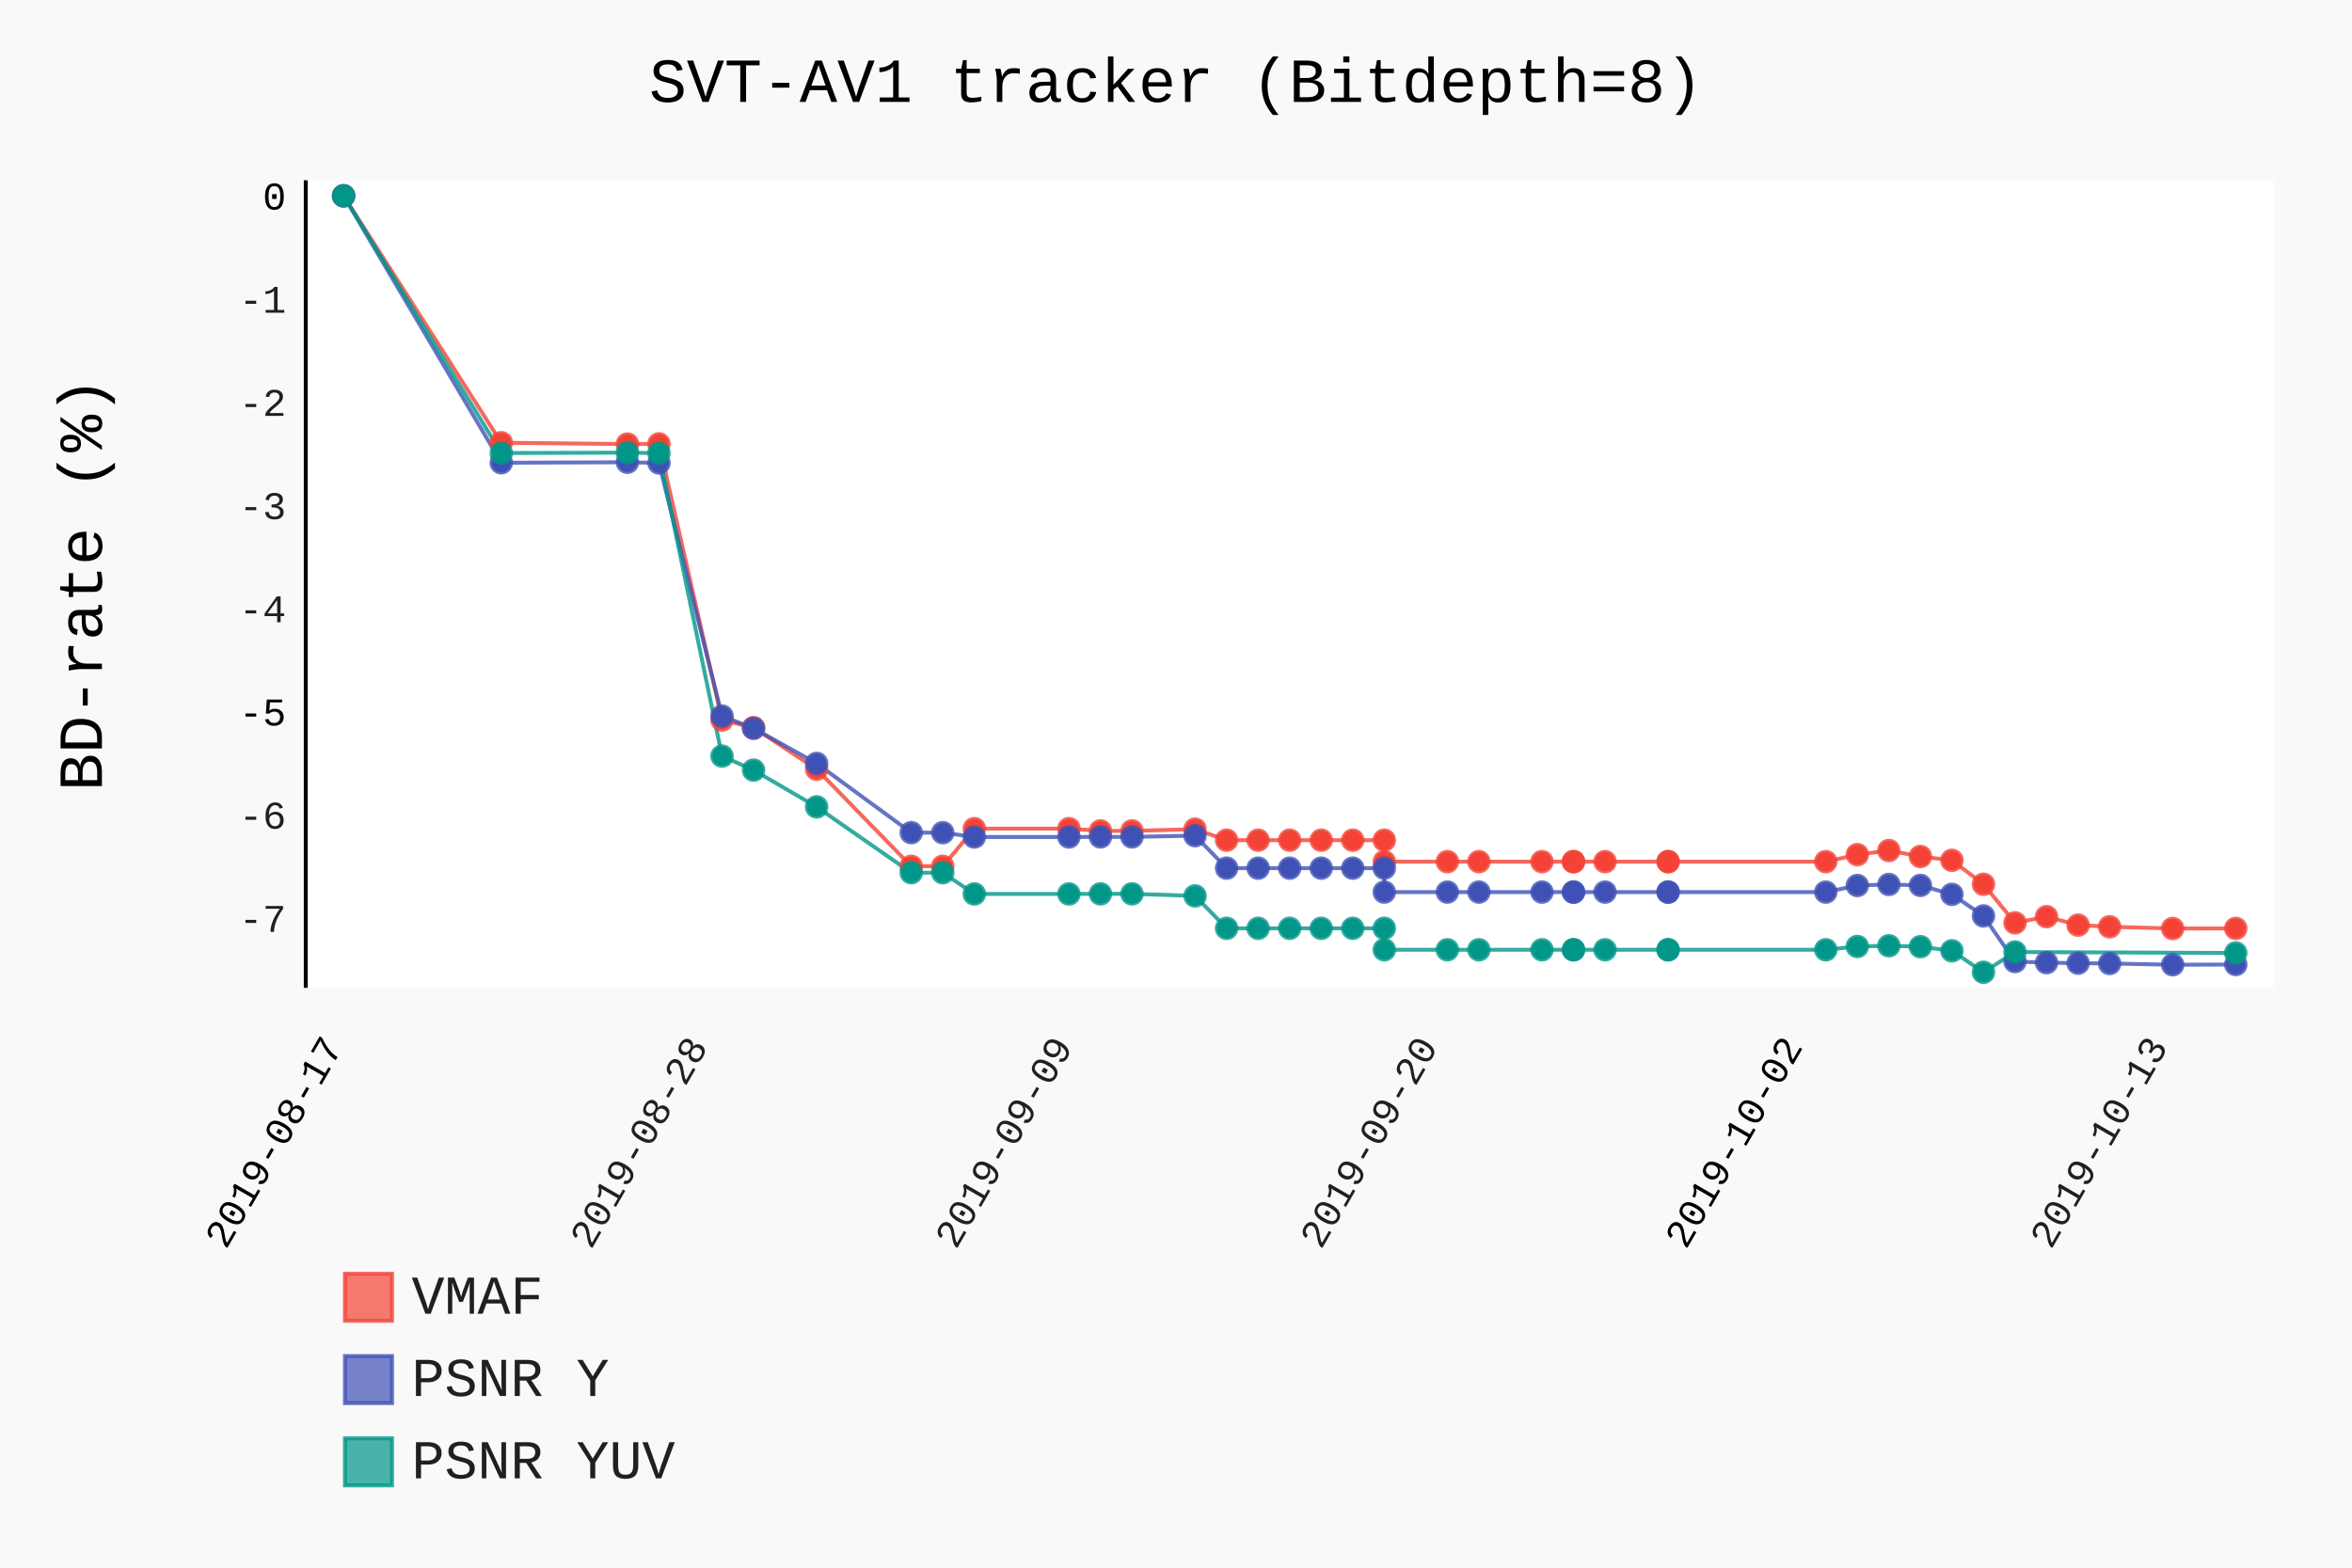
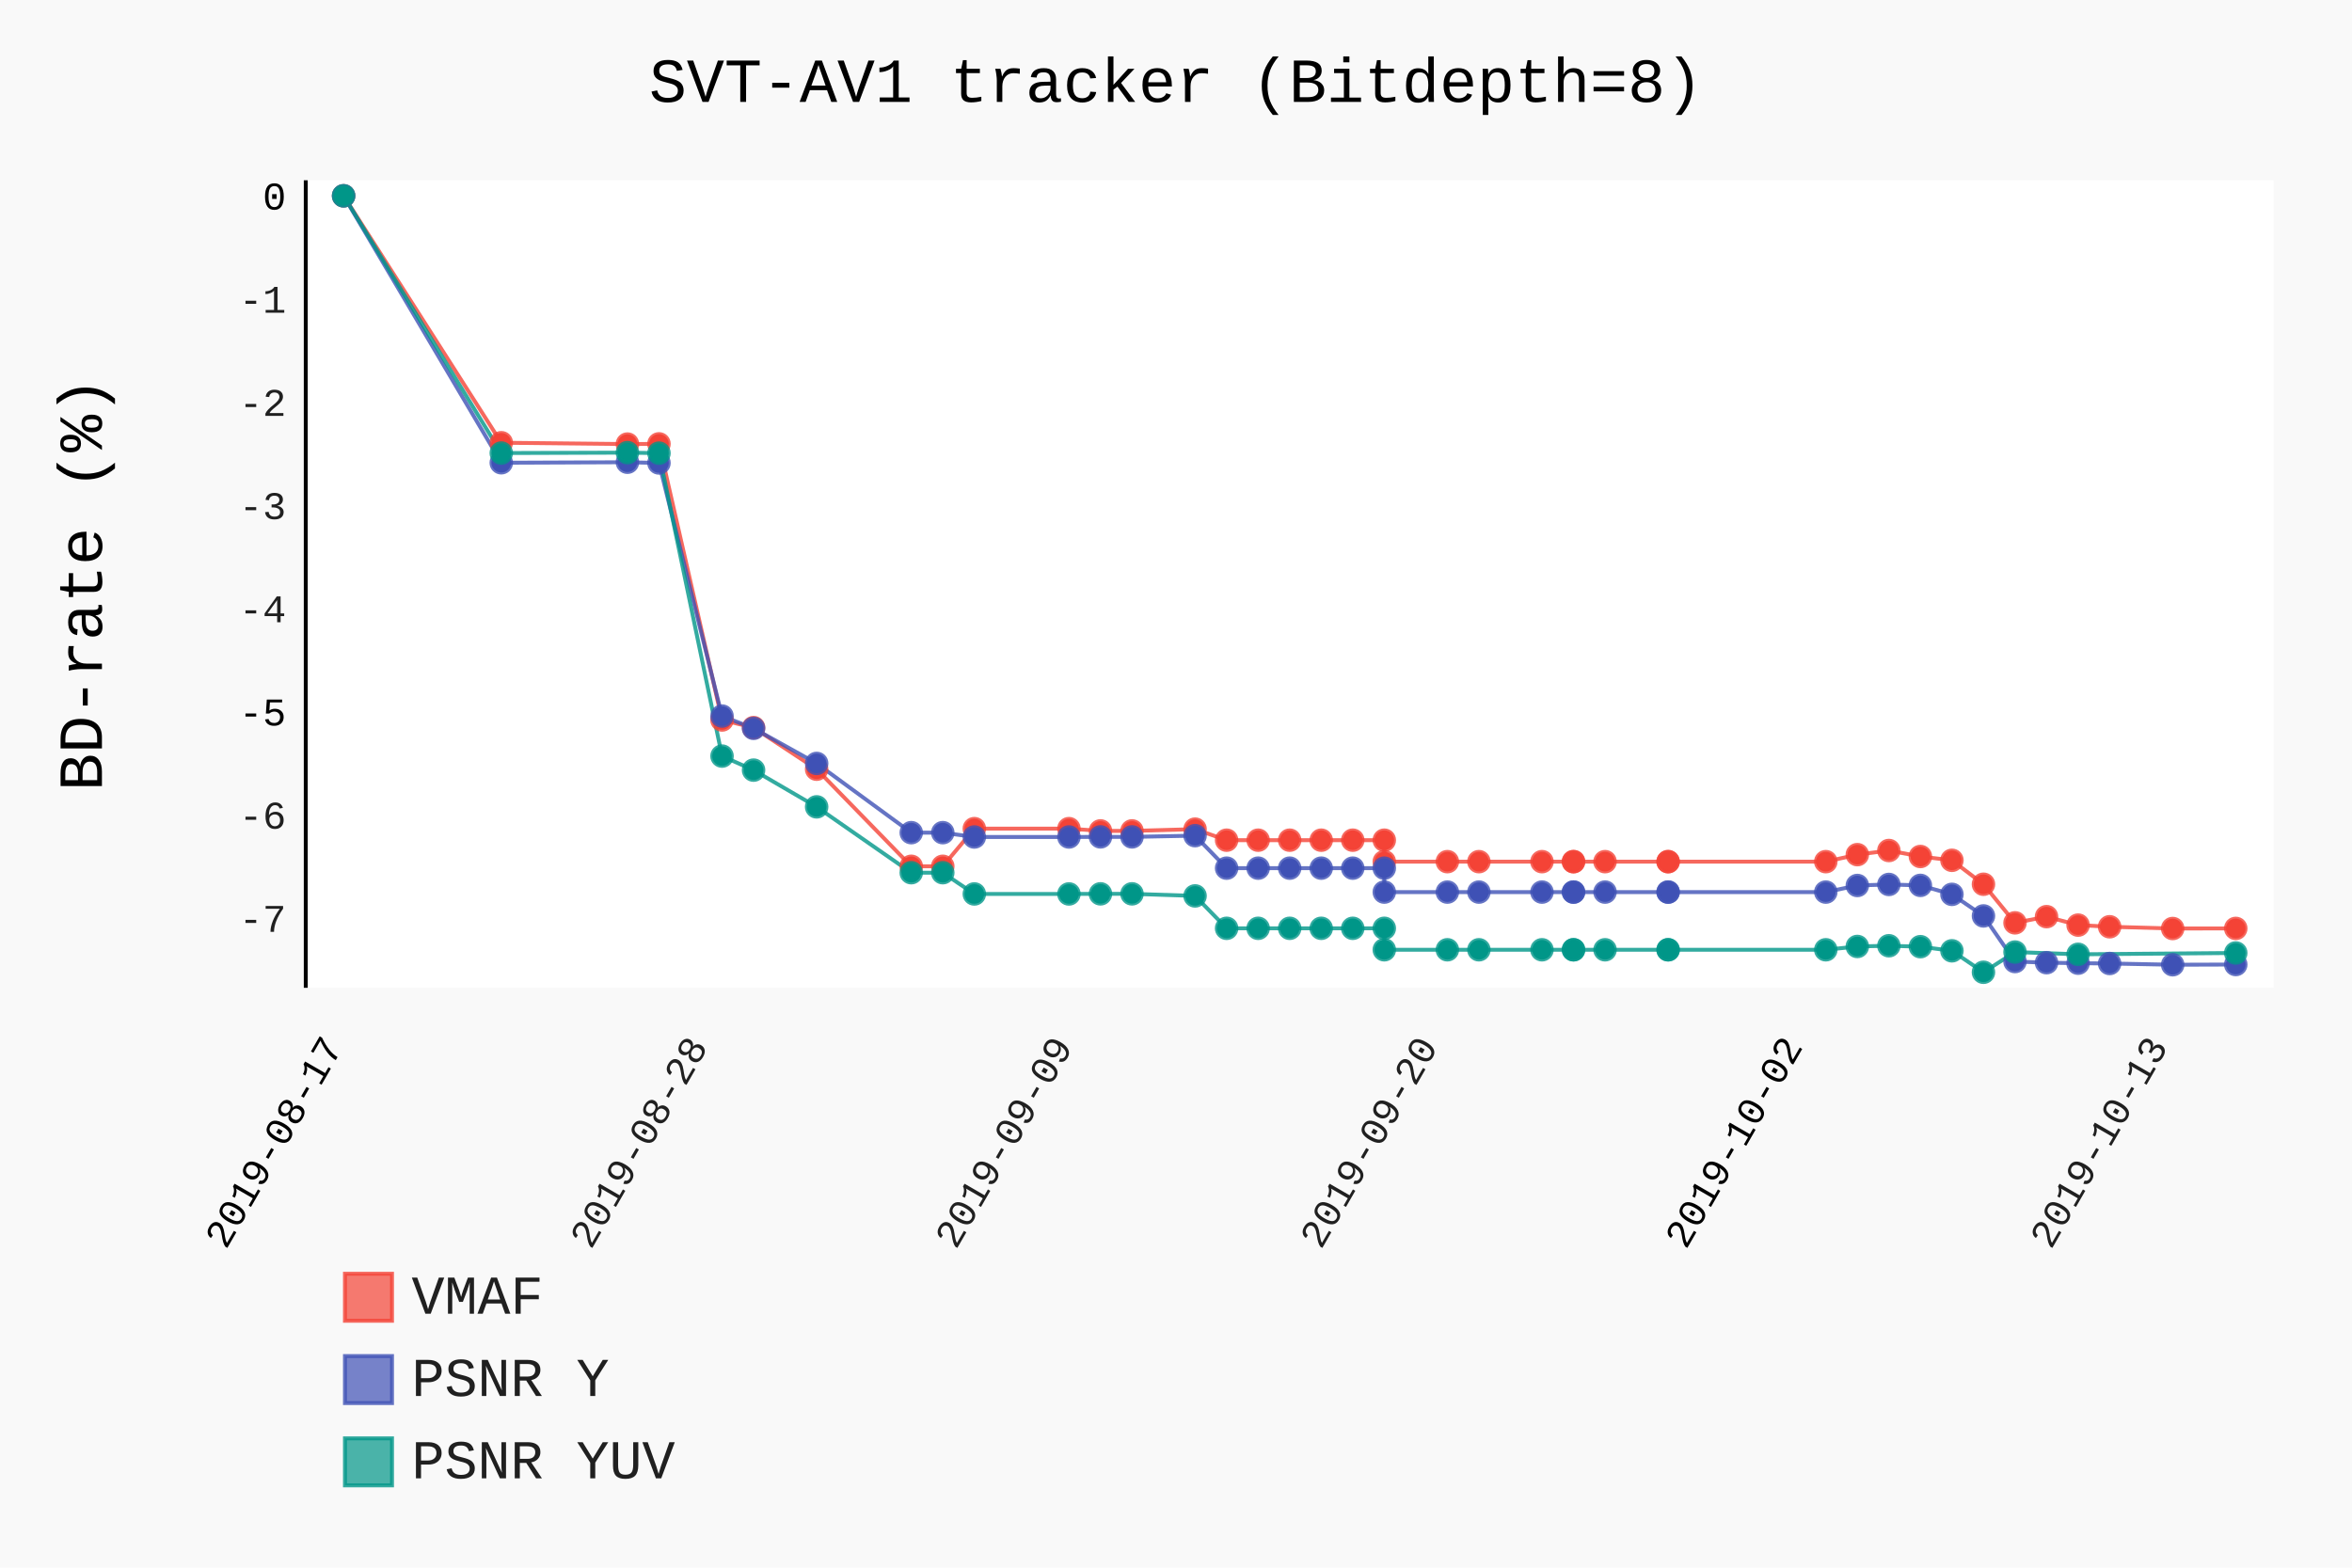
- <svg xmlns="http://www.w3.org/2000/svg" id="chart-06605757-4a2a-4684-8d9a-b6c96872c86b" class="pygal-chart" viewBox="0 0 600 400">
+ <svg xmlns="http://www.w3.org/2000/svg" id="chart-1bc33a6e-7c22-463a-8144-e1303eb67796" class="pygal-chart" viewBox="0 0 600 400">
  <defs>
-     <style type="text/css">#chart-06605757-4a2a-4684-8d9a-b6c96872c86b{-webkit-user-select:none;-webkit-font-smoothing:antialiased;font-family:Consolas,"Liberation Mono",Menlo,Courier,monospace}#chart-06605757-4a2a-4684-8d9a-b6c96872c86b .title{font-family:Consolas,"Liberation Mono",Menlo,Courier,monospace;font-size:16px}#chart-06605757-4a2a-4684-8d9a-b6c96872c86b .legends .legend text{font-family:Consolas,"Liberation Mono",Menlo,Courier,monospace;font-size:14px}#chart-06605757-4a2a-4684-8d9a-b6c96872c86b .axis text{font-family:Consolas,"Liberation Mono",Menlo,Courier,monospace;font-size:10px}#chart-06605757-4a2a-4684-8d9a-b6c96872c86b .axis text.major{font-family:Consolas,"Liberation Mono",Menlo,Courier,monospace;font-size:10px}#chart-06605757-4a2a-4684-8d9a-b6c96872c86b .text-overlay text.value{font-family:Consolas,"Liberation Mono",Menlo,Courier,monospace;font-size:16px}#chart-06605757-4a2a-4684-8d9a-b6c96872c86b .text-overlay text.label{font-family:Consolas,"Liberation Mono",Menlo,Courier,monospace;font-size:10px}#chart-06605757-4a2a-4684-8d9a-b6c96872c86b .tooltip{font-family:Consolas,"Liberation Mono",Menlo,Courier,monospace;font-size:14px}#chart-06605757-4a2a-4684-8d9a-b6c96872c86b text.no_data{font-family:Consolas,"Liberation Mono",Menlo,Courier,monospace;font-size:64px}
- #chart-06605757-4a2a-4684-8d9a-b6c96872c86b{background-color:rgba(249,249,249,1)}#chart-06605757-4a2a-4684-8d9a-b6c96872c86b path,#chart-06605757-4a2a-4684-8d9a-b6c96872c86b line,#chart-06605757-4a2a-4684-8d9a-b6c96872c86b rect,#chart-06605757-4a2a-4684-8d9a-b6c96872c86b circle{-webkit-transition:150ms;-moz-transition:150ms;transition:150ms}#chart-06605757-4a2a-4684-8d9a-b6c96872c86b .graph &gt; .background{fill:rgba(249,249,249,1)}#chart-06605757-4a2a-4684-8d9a-b6c96872c86b .plot &gt; .background{fill:rgba(255,255,255,1)}#chart-06605757-4a2a-4684-8d9a-b6c96872c86b .graph{fill:rgba(0,0,0,.87)}#chart-06605757-4a2a-4684-8d9a-b6c96872c86b text.no_data{fill:rgba(0,0,0,1)}#chart-06605757-4a2a-4684-8d9a-b6c96872c86b .title{fill:rgba(0,0,0,1)}#chart-06605757-4a2a-4684-8d9a-b6c96872c86b .legends .legend text{fill:rgba(0,0,0,.87)}#chart-06605757-4a2a-4684-8d9a-b6c96872c86b .legends .legend:hover text{fill:rgba(0,0,0,1)}#chart-06605757-4a2a-4684-8d9a-b6c96872c86b .axis .line{stroke:rgba(0,0,0,1)}#chart-06605757-4a2a-4684-8d9a-b6c96872c86b .axis .guide.line{stroke:rgba(0,0,0,.54)}#chart-06605757-4a2a-4684-8d9a-b6c96872c86b .axis .major.line{stroke:rgba(0,0,0,.87)}#chart-06605757-4a2a-4684-8d9a-b6c96872c86b .axis text.major{fill:rgba(0,0,0,1)}#chart-06605757-4a2a-4684-8d9a-b6c96872c86b .axis.y .guides:hover .guide.line,#chart-06605757-4a2a-4684-8d9a-b6c96872c86b .line-graph .axis.x .guides:hover .guide.line,#chart-06605757-4a2a-4684-8d9a-b6c96872c86b .stackedline-graph .axis.x .guides:hover .guide.line,#chart-06605757-4a2a-4684-8d9a-b6c96872c86b .xy-graph .axis.x .guides:hover .guide.line{stroke:rgba(0,0,0,1)}#chart-06605757-4a2a-4684-8d9a-b6c96872c86b .axis .guides:hover text{fill:rgba(0,0,0,1)}#chart-06605757-4a2a-4684-8d9a-b6c96872c86b .reactive{fill-opacity:.7;stroke-opacity:.8}#chart-06605757-4a2a-4684-8d9a-b6c96872c86b .ci{stroke:rgba(0,0,0,.87)}#chart-06605757-4a2a-4684-8d9a-b6c96872c86b .reactive.active,#chart-06605757-4a2a-4684-8d9a-b6c96872c86b .active .reactive{fill-opacity:.8;stroke-opacity:.9;stroke-width:4}#chart-06605757-4a2a-4684-8d9a-b6c96872c86b .ci .reactive.active{stroke-width:1.5}#chart-06605757-4a2a-4684-8d9a-b6c96872c86b .series text{fill:rgba(0,0,0,1)}#chart-06605757-4a2a-4684-8d9a-b6c96872c86b .tooltip rect{fill:rgba(255,255,255,1);stroke:rgba(0,0,0,1);-webkit-transition:opacity 150ms;-moz-transition:opacity 150ms;transition:opacity 150ms}#chart-06605757-4a2a-4684-8d9a-b6c96872c86b .tooltip .label{fill:rgba(0,0,0,.87)}#chart-06605757-4a2a-4684-8d9a-b6c96872c86b .tooltip .label{fill:rgba(0,0,0,.87)}#chart-06605757-4a2a-4684-8d9a-b6c96872c86b .tooltip .legend{font-size:.8em;fill:rgba(0,0,0,.54)}#chart-06605757-4a2a-4684-8d9a-b6c96872c86b .tooltip .x_label{font-size:.6em;fill:rgba(0,0,0,1)}#chart-06605757-4a2a-4684-8d9a-b6c96872c86b .tooltip .xlink{font-size:.5em;text-decoration:underline}#chart-06605757-4a2a-4684-8d9a-b6c96872c86b .tooltip .value{font-size:1.5em}#chart-06605757-4a2a-4684-8d9a-b6c96872c86b .bound{font-size:.5em}#chart-06605757-4a2a-4684-8d9a-b6c96872c86b .max-value{font-size:.75em;fill:rgba(0,0,0,.54)}#chart-06605757-4a2a-4684-8d9a-b6c96872c86b .map-element{fill:rgba(255,255,255,1);stroke:rgba(0,0,0,.54) !important}#chart-06605757-4a2a-4684-8d9a-b6c96872c86b .map-element .reactive{fill-opacity:inherit;stroke-opacity:inherit}#chart-06605757-4a2a-4684-8d9a-b6c96872c86b .color-0,#chart-06605757-4a2a-4684-8d9a-b6c96872c86b .color-0 a:visited{stroke:#F44336;fill:#F44336}#chart-06605757-4a2a-4684-8d9a-b6c96872c86b .color-1,#chart-06605757-4a2a-4684-8d9a-b6c96872c86b .color-1 a:visited{stroke:#3F51B5;fill:#3F51B5}#chart-06605757-4a2a-4684-8d9a-b6c96872c86b .color-2,#chart-06605757-4a2a-4684-8d9a-b6c96872c86b .color-2 a:visited{stroke:#009688;fill:#009688}#chart-06605757-4a2a-4684-8d9a-b6c96872c86b .text-overlay .color-0 text{fill:black}#chart-06605757-4a2a-4684-8d9a-b6c96872c86b .text-overlay .color-1 text{fill:black}#chart-06605757-4a2a-4684-8d9a-b6c96872c86b .text-overlay .color-2 text{fill:black}
- #chart-06605757-4a2a-4684-8d9a-b6c96872c86b text.no_data{text-anchor:middle}#chart-06605757-4a2a-4684-8d9a-b6c96872c86b .guide.line{fill:none}#chart-06605757-4a2a-4684-8d9a-b6c96872c86b .centered{text-anchor:middle}#chart-06605757-4a2a-4684-8d9a-b6c96872c86b .title{text-anchor:middle}#chart-06605757-4a2a-4684-8d9a-b6c96872c86b .legends .legend text{fill-opacity:1}#chart-06605757-4a2a-4684-8d9a-b6c96872c86b .axis.x text{text-anchor:middle}#chart-06605757-4a2a-4684-8d9a-b6c96872c86b .axis.x:not(.web) text[transform]{text-anchor:start}#chart-06605757-4a2a-4684-8d9a-b6c96872c86b .axis.x:not(.web) text[transform].backwards{text-anchor:end}#chart-06605757-4a2a-4684-8d9a-b6c96872c86b .axis.y text{text-anchor:end}#chart-06605757-4a2a-4684-8d9a-b6c96872c86b .axis.y text[transform].backwards{text-anchor:start}#chart-06605757-4a2a-4684-8d9a-b6c96872c86b .axis.y2 text{text-anchor:start}#chart-06605757-4a2a-4684-8d9a-b6c96872c86b .axis.y2 text[transform].backwards{text-anchor:end}#chart-06605757-4a2a-4684-8d9a-b6c96872c86b .axis .guide.line{stroke-dasharray:4,4}#chart-06605757-4a2a-4684-8d9a-b6c96872c86b .axis .major.guide.line{stroke-dasharray:6,6}#chart-06605757-4a2a-4684-8d9a-b6c96872c86b .horizontal .axis.y .guide.line,#chart-06605757-4a2a-4684-8d9a-b6c96872c86b .horizontal .axis.y2 .guide.line,#chart-06605757-4a2a-4684-8d9a-b6c96872c86b .vertical .axis.x .guide.line{opacity:0}#chart-06605757-4a2a-4684-8d9a-b6c96872c86b .horizontal .axis.always_show .guide.line,#chart-06605757-4a2a-4684-8d9a-b6c96872c86b .vertical .axis.always_show .guide.line{opacity:1 !important}#chart-06605757-4a2a-4684-8d9a-b6c96872c86b .axis.y .guides:hover .guide.line,#chart-06605757-4a2a-4684-8d9a-b6c96872c86b .axis.y2 .guides:hover .guide.line,#chart-06605757-4a2a-4684-8d9a-b6c96872c86b .axis.x .guides:hover .guide.line{opacity:1}#chart-06605757-4a2a-4684-8d9a-b6c96872c86b .axis .guides:hover text{opacity:1}#chart-06605757-4a2a-4684-8d9a-b6c96872c86b .nofill{fill:none}#chart-06605757-4a2a-4684-8d9a-b6c96872c86b .subtle-fill{fill-opacity:.2}#chart-06605757-4a2a-4684-8d9a-b6c96872c86b .dot{stroke-width:1px;fill-opacity:1}#chart-06605757-4a2a-4684-8d9a-b6c96872c86b .dot.active{stroke-width:5px}#chart-06605757-4a2a-4684-8d9a-b6c96872c86b .dot.negative{fill:transparent}#chart-06605757-4a2a-4684-8d9a-b6c96872c86b text,#chart-06605757-4a2a-4684-8d9a-b6c96872c86b tspan{stroke:none !important}#chart-06605757-4a2a-4684-8d9a-b6c96872c86b .series text.active{opacity:1}#chart-06605757-4a2a-4684-8d9a-b6c96872c86b .tooltip rect{fill-opacity:.95;stroke-width:.5}#chart-06605757-4a2a-4684-8d9a-b6c96872c86b .tooltip text{fill-opacity:1}#chart-06605757-4a2a-4684-8d9a-b6c96872c86b .showable{visibility:hidden}#chart-06605757-4a2a-4684-8d9a-b6c96872c86b .showable.shown{visibility:visible}#chart-06605757-4a2a-4684-8d9a-b6c96872c86b .gauge-background{fill:rgba(229,229,229,1);stroke:none}#chart-06605757-4a2a-4684-8d9a-b6c96872c86b .bg-lines{stroke:rgba(249,249,249,1);stroke-width:2px}</style>
+     <style type="text/css">#chart-1bc33a6e-7c22-463a-8144-e1303eb67796{-webkit-user-select:none;-webkit-font-smoothing:antialiased;font-family:Consolas,"Liberation Mono",Menlo,Courier,monospace}#chart-1bc33a6e-7c22-463a-8144-e1303eb67796 .title{font-family:Consolas,"Liberation Mono",Menlo,Courier,monospace;font-size:16px}#chart-1bc33a6e-7c22-463a-8144-e1303eb67796 .legends .legend text{font-family:Consolas,"Liberation Mono",Menlo,Courier,monospace;font-size:14px}#chart-1bc33a6e-7c22-463a-8144-e1303eb67796 .axis text{font-family:Consolas,"Liberation Mono",Menlo,Courier,monospace;font-size:10px}#chart-1bc33a6e-7c22-463a-8144-e1303eb67796 .axis text.major{font-family:Consolas,"Liberation Mono",Menlo,Courier,monospace;font-size:10px}#chart-1bc33a6e-7c22-463a-8144-e1303eb67796 .text-overlay text.value{font-family:Consolas,"Liberation Mono",Menlo,Courier,monospace;font-size:16px}#chart-1bc33a6e-7c22-463a-8144-e1303eb67796 .text-overlay text.label{font-family:Consolas,"Liberation Mono",Menlo,Courier,monospace;font-size:10px}#chart-1bc33a6e-7c22-463a-8144-e1303eb67796 .tooltip{font-family:Consolas,"Liberation Mono",Menlo,Courier,monospace;font-size:14px}#chart-1bc33a6e-7c22-463a-8144-e1303eb67796 text.no_data{font-family:Consolas,"Liberation Mono",Menlo,Courier,monospace;font-size:64px}
+ #chart-1bc33a6e-7c22-463a-8144-e1303eb67796{background-color:rgba(249,249,249,1)}#chart-1bc33a6e-7c22-463a-8144-e1303eb67796 path,#chart-1bc33a6e-7c22-463a-8144-e1303eb67796 line,#chart-1bc33a6e-7c22-463a-8144-e1303eb67796 rect,#chart-1bc33a6e-7c22-463a-8144-e1303eb67796 circle{-webkit-transition:150ms;-moz-transition:150ms;transition:150ms}#chart-1bc33a6e-7c22-463a-8144-e1303eb67796 .graph &gt; .background{fill:rgba(249,249,249,1)}#chart-1bc33a6e-7c22-463a-8144-e1303eb67796 .plot &gt; .background{fill:rgba(255,255,255,1)}#chart-1bc33a6e-7c22-463a-8144-e1303eb67796 .graph{fill:rgba(0,0,0,.87)}#chart-1bc33a6e-7c22-463a-8144-e1303eb67796 text.no_data{fill:rgba(0,0,0,1)}#chart-1bc33a6e-7c22-463a-8144-e1303eb67796 .title{fill:rgba(0,0,0,1)}#chart-1bc33a6e-7c22-463a-8144-e1303eb67796 .legends .legend text{fill:rgba(0,0,0,.87)}#chart-1bc33a6e-7c22-463a-8144-e1303eb67796 .legends .legend:hover text{fill:rgba(0,0,0,1)}#chart-1bc33a6e-7c22-463a-8144-e1303eb67796 .axis .line{stroke:rgba(0,0,0,1)}#chart-1bc33a6e-7c22-463a-8144-e1303eb67796 .axis .guide.line{stroke:rgba(0,0,0,.54)}#chart-1bc33a6e-7c22-463a-8144-e1303eb67796 .axis .major.line{stroke:rgba(0,0,0,.87)}#chart-1bc33a6e-7c22-463a-8144-e1303eb67796 .axis text.major{fill:rgba(0,0,0,1)}#chart-1bc33a6e-7c22-463a-8144-e1303eb67796 .axis.y .guides:hover .guide.line,#chart-1bc33a6e-7c22-463a-8144-e1303eb67796 .line-graph .axis.x .guides:hover .guide.line,#chart-1bc33a6e-7c22-463a-8144-e1303eb67796 .stackedline-graph .axis.x .guides:hover .guide.line,#chart-1bc33a6e-7c22-463a-8144-e1303eb67796 .xy-graph .axis.x .guides:hover .guide.line{stroke:rgba(0,0,0,1)}#chart-1bc33a6e-7c22-463a-8144-e1303eb67796 .axis .guides:hover text{fill:rgba(0,0,0,1)}#chart-1bc33a6e-7c22-463a-8144-e1303eb67796 .reactive{fill-opacity:.7;stroke-opacity:.8}#chart-1bc33a6e-7c22-463a-8144-e1303eb67796 .ci{stroke:rgba(0,0,0,.87)}#chart-1bc33a6e-7c22-463a-8144-e1303eb67796 .reactive.active,#chart-1bc33a6e-7c22-463a-8144-e1303eb67796 .active .reactive{fill-opacity:.8;stroke-opacity:.9;stroke-width:4}#chart-1bc33a6e-7c22-463a-8144-e1303eb67796 .ci .reactive.active{stroke-width:1.5}#chart-1bc33a6e-7c22-463a-8144-e1303eb67796 .series text{fill:rgba(0,0,0,1)}#chart-1bc33a6e-7c22-463a-8144-e1303eb67796 .tooltip rect{fill:rgba(255,255,255,1);stroke:rgba(0,0,0,1);-webkit-transition:opacity 150ms;-moz-transition:opacity 150ms;transition:opacity 150ms}#chart-1bc33a6e-7c22-463a-8144-e1303eb67796 .tooltip .label{fill:rgba(0,0,0,.87)}#chart-1bc33a6e-7c22-463a-8144-e1303eb67796 .tooltip .label{fill:rgba(0,0,0,.87)}#chart-1bc33a6e-7c22-463a-8144-e1303eb67796 .tooltip .legend{font-size:.8em;fill:rgba(0,0,0,.54)}#chart-1bc33a6e-7c22-463a-8144-e1303eb67796 .tooltip .x_label{font-size:.6em;fill:rgba(0,0,0,1)}#chart-1bc33a6e-7c22-463a-8144-e1303eb67796 .tooltip .xlink{font-size:.5em;text-decoration:underline}#chart-1bc33a6e-7c22-463a-8144-e1303eb67796 .tooltip .value{font-size:1.5em}#chart-1bc33a6e-7c22-463a-8144-e1303eb67796 .bound{font-size:.5em}#chart-1bc33a6e-7c22-463a-8144-e1303eb67796 .max-value{font-size:.75em;fill:rgba(0,0,0,.54)}#chart-1bc33a6e-7c22-463a-8144-e1303eb67796 .map-element{fill:rgba(255,255,255,1);stroke:rgba(0,0,0,.54) !important}#chart-1bc33a6e-7c22-463a-8144-e1303eb67796 .map-element .reactive{fill-opacity:inherit;stroke-opacity:inherit}#chart-1bc33a6e-7c22-463a-8144-e1303eb67796 .color-0,#chart-1bc33a6e-7c22-463a-8144-e1303eb67796 .color-0 a:visited{stroke:#F44336;fill:#F44336}#chart-1bc33a6e-7c22-463a-8144-e1303eb67796 .color-1,#chart-1bc33a6e-7c22-463a-8144-e1303eb67796 .color-1 a:visited{stroke:#3F51B5;fill:#3F51B5}#chart-1bc33a6e-7c22-463a-8144-e1303eb67796 .color-2,#chart-1bc33a6e-7c22-463a-8144-e1303eb67796 .color-2 a:visited{stroke:#009688;fill:#009688}#chart-1bc33a6e-7c22-463a-8144-e1303eb67796 .text-overlay .color-0 text{fill:black}#chart-1bc33a6e-7c22-463a-8144-e1303eb67796 .text-overlay .color-1 text{fill:black}#chart-1bc33a6e-7c22-463a-8144-e1303eb67796 .text-overlay .color-2 text{fill:black}
+ #chart-1bc33a6e-7c22-463a-8144-e1303eb67796 text.no_data{text-anchor:middle}#chart-1bc33a6e-7c22-463a-8144-e1303eb67796 .guide.line{fill:none}#chart-1bc33a6e-7c22-463a-8144-e1303eb67796 .centered{text-anchor:middle}#chart-1bc33a6e-7c22-463a-8144-e1303eb67796 .title{text-anchor:middle}#chart-1bc33a6e-7c22-463a-8144-e1303eb67796 .legends .legend text{fill-opacity:1}#chart-1bc33a6e-7c22-463a-8144-e1303eb67796 .axis.x text{text-anchor:middle}#chart-1bc33a6e-7c22-463a-8144-e1303eb67796 .axis.x:not(.web) text[transform]{text-anchor:start}#chart-1bc33a6e-7c22-463a-8144-e1303eb67796 .axis.x:not(.web) text[transform].backwards{text-anchor:end}#chart-1bc33a6e-7c22-463a-8144-e1303eb67796 .axis.y text{text-anchor:end}#chart-1bc33a6e-7c22-463a-8144-e1303eb67796 .axis.y text[transform].backwards{text-anchor:start}#chart-1bc33a6e-7c22-463a-8144-e1303eb67796 .axis.y2 text{text-anchor:start}#chart-1bc33a6e-7c22-463a-8144-e1303eb67796 .axis.y2 text[transform].backwards{text-anchor:end}#chart-1bc33a6e-7c22-463a-8144-e1303eb67796 .axis .guide.line{stroke-dasharray:4,4}#chart-1bc33a6e-7c22-463a-8144-e1303eb67796 .axis .major.guide.line{stroke-dasharray:6,6}#chart-1bc33a6e-7c22-463a-8144-e1303eb67796 .horizontal .axis.y .guide.line,#chart-1bc33a6e-7c22-463a-8144-e1303eb67796 .horizontal .axis.y2 .guide.line,#chart-1bc33a6e-7c22-463a-8144-e1303eb67796 .vertical .axis.x .guide.line{opacity:0}#chart-1bc33a6e-7c22-463a-8144-e1303eb67796 .horizontal .axis.always_show .guide.line,#chart-1bc33a6e-7c22-463a-8144-e1303eb67796 .vertical .axis.always_show .guide.line{opacity:1 !important}#chart-1bc33a6e-7c22-463a-8144-e1303eb67796 .axis.y .guides:hover .guide.line,#chart-1bc33a6e-7c22-463a-8144-e1303eb67796 .axis.y2 .guides:hover .guide.line,#chart-1bc33a6e-7c22-463a-8144-e1303eb67796 .axis.x .guides:hover .guide.line{opacity:1}#chart-1bc33a6e-7c22-463a-8144-e1303eb67796 .axis .guides:hover text{opacity:1}#chart-1bc33a6e-7c22-463a-8144-e1303eb67796 .nofill{fill:none}#chart-1bc33a6e-7c22-463a-8144-e1303eb67796 .subtle-fill{fill-opacity:.2}#chart-1bc33a6e-7c22-463a-8144-e1303eb67796 .dot{stroke-width:1px;fill-opacity:1}#chart-1bc33a6e-7c22-463a-8144-e1303eb67796 .dot.active{stroke-width:5px}#chart-1bc33a6e-7c22-463a-8144-e1303eb67796 .dot.negative{fill:transparent}#chart-1bc33a6e-7c22-463a-8144-e1303eb67796 text,#chart-1bc33a6e-7c22-463a-8144-e1303eb67796 tspan{stroke:none !important}#chart-1bc33a6e-7c22-463a-8144-e1303eb67796 .series text.active{opacity:1}#chart-1bc33a6e-7c22-463a-8144-e1303eb67796 .tooltip rect{fill-opacity:.95;stroke-width:.5}#chart-1bc33a6e-7c22-463a-8144-e1303eb67796 .tooltip text{fill-opacity:1}#chart-1bc33a6e-7c22-463a-8144-e1303eb67796 .showable{visibility:hidden}#chart-1bc33a6e-7c22-463a-8144-e1303eb67796 .showable.shown{visibility:visible}#chart-1bc33a6e-7c22-463a-8144-e1303eb67796 .gauge-background{fill:rgba(229,229,229,1);stroke:none}#chart-1bc33a6e-7c22-463a-8144-e1303eb67796 .bg-lines{stroke:rgba(249,249,249,1);stroke-width:2px}</style>
  </defs>
  <g class="graph datetimeline-graph vertical">
    <rect class="background" height="400" width="600" x="0" y="0" />
    <g class="plot" transform="translate(78, 46)">
      <rect class="background" height="206.038" width="502.0" x="0" y="0" />
      <g class="axis y">
        <g class="guides">
          <text class="" x="-5" y="191.754">-7</text>
        </g>
        <g class="guides">
          <text class="" x="-5" y="165.427">-6</text>
        </g>
        <g class="guides">
          <text class="major" x="-5" y="139.099">-5</text>
        </g>
        <g class="guides">
          <text class="" x="-5" y="112.772">-4</text>
        </g>
        <g class="guides">
          <text class="" x="-5" y="86.445">-3</text>
        </g>
        <g class="guides">
          <text class="" x="-5" y="60.117">-2</text>
        </g>
        <g class="guides">
          <text class="" x="-5" y="33.79">-1</text>
        </g>
        <g class="guides">
          <text class="major" x="-5" y="7.462">0</text>
        </g>
      </g>
      <g class="axis x">
        <path class="line" d="M0 0 v206.038" />
        <g class="guides">
          <path class="major guide line" d="M9.654 0 v206.038" />
          <text class="major backwards" x="9.654" y="221.038" transform="rotate(300 9.653846 221.0385)">2019-08-17</text>
        </g>
        <g class="guides">
          <path class="guide line" d="M102.766 0 v206.038" />
          <text class="backwards" x="102.766" y="221.038" transform="rotate(300 102.7658 221.0385)">2019-08-28</text>
        </g>
        <g class="guides">
          <path class="guide line" d="M195.878 0 v206.038" />
          <text class="backwards" x="195.878" y="221.038" transform="rotate(300 195.8777 221.0385)">2019-09-09</text>
        </g>
        <g class="guides">
          <path class="guide line" d="M288.99 0 v206.038" />
          <text class="backwards" x="288.99" y="221.038" transform="rotate(300 288.9897 221.0385)">2019-09-20</text>
        </g>
        <g class="guides">
          <path class="major guide line" d="M382.102 0 v206.038" />
          <text class="major backwards" x="382.102" y="221.038" transform="rotate(300 382.1016 221.0385)">2019-10-02</text>
        </g>
        <g class="guides">
          <path class="guide line" d="M475.214 0 v206.038" />
          <text class="backwards" x="475.214" y="221.038" transform="rotate(300 475.2136 221.0385)">2019-10-13</text>
        </g>
      </g>
      <g class="series serie-0 color-0">
        <path class="line reactive nofill" d="M9.654 3.962 L49.878 66.964 82.058 67.306 90.103 67.253 106.192 137.706 114.237 139.654 130.327 150.264 154.462 175.038 162.506 175.038 170.551 165.428 194.686 165.428 202.731 166.008 210.776 166.008 226.865 165.56 234.91 168.377 242.955 168.377 251 168.377 259.045 168.377 267.09 168.377 275.135 168.377 275.135 173.853 291.224 173.853 299.269 173.853 315.359 173.853 323.404 173.853 323.404 173.853 331.449 173.853 347.538 173.853 347.538 173.853 387.763 173.853 395.808 172.063 403.853 171.01 411.897 172.537 419.942 173.511 427.987 179.619 436.032 189.465 444.077 187.886 452.122 190.045 460.167 190.466 476.256 190.913 492.346 190.887" />
      </g>
      <g class="series serie-1 color-1">
        <path class="line reactive nofill" d="M9.654 3.962 L49.878 72.071 82.058 71.94 90.103 72.124 106.192 136.705 114.237 139.838 130.327 148.789 154.462 166.455 162.506 166.455 170.551 167.561 194.686 167.561 202.731 167.535 210.776 167.535 226.865 167.219 234.91 175.512 242.955 175.512 251 175.512 259.045 175.512 267.09 175.512 275.135 175.512 275.135 181.62 291.224 181.62 299.269 181.62 315.359 181.62 323.404 181.62 323.404 181.62 331.449 181.62 347.538 181.62 347.538 181.62 387.763 181.62 395.808 179.935 403.853 179.672 411.897 179.909 419.942 182.199 427.987 187.701 436.032 199.338 444.077 199.628 452.122 199.759 460.167 199.838 476.256 200.154 492.346 200.102" />
      </g>
      <g class="series serie-2 color-2">
-         <path class="line reactive nofill" d="M9.654 3.962 L49.878 69.597 82.058 69.491 90.103 69.623 106.192 146.92 114.237 150.501 130.327 159.873 154.462 176.67 162.506 176.67 170.551 182.094 194.686 182.094 202.731 182.067 210.776 182.067 226.865 182.594 234.91 190.861 242.955 190.861 251 190.861 259.045 190.861 267.09 190.861 275.135 190.861 275.135 196.337 291.224 196.337 299.269 196.337 315.359 196.337 323.404 196.337 323.404 196.337 331.449 196.337 347.538 196.337 347.538 196.337 387.763 196.337 395.808 195.494 403.853 195.31 411.897 195.547 419.942 196.6 427.987 202.076 436.032 196.916 492.346 197.153" />
+         <path class="line reactive nofill" d="M9.654 3.962 L49.878 69.597 82.058 69.491 90.103 69.623 106.192 146.92 114.237 150.501 130.327 159.873 154.462 176.67 162.506 176.67 170.551 182.094 194.686 182.094 202.731 182.067 210.776 182.067 226.865 182.594 234.91 190.861 242.955 190.861 251 190.861 259.045 190.861 267.09 190.861 275.135 190.861 275.135 196.337 291.224 196.337 299.269 196.337 315.359 196.337 323.404 196.337 323.404 196.337 331.449 196.337 347.538 196.337 347.538 196.337 387.763 196.337 395.808 195.494 403.853 195.31 411.897 195.547 419.942 196.6 427.987 202.076 436.032 196.916 452.122 197.495 492.346 197.153" />
      </g>
    </g>
    <g class="titles">
      <text class="title plot_title" x="300.0" y="26">SVT-AV1 tracker (Bitdepth=8)</text>
      <text class="title" x="0" y="175.019" transform="rotate(-90 0 149.0192)">BD-rate (%)</text>
    </g>
    <g class="plot overlay" transform="translate(78, 46)">
      <g class="series serie-0 color-0">
        <g class="dots">
          <circle class="dot reactive tooltip-trigger" cx="9.654" cy="3.962" r="2.5" />
        </g>
        <g class="dots">
          <circle class="dot reactive tooltip-trigger" cx="49.878" cy="66.964" r="2.5" />
        </g>
        <g class="dots">
          <circle class="dot reactive tooltip-trigger" cx="82.058" cy="67.306" r="2.5" />
        </g>
        <g class="dots">
          <circle class="dot reactive tooltip-trigger" cx="90.103" cy="67.253" r="2.5" />
        </g>
        <g class="dots">
          <circle class="dot reactive tooltip-trigger" cx="106.192" cy="137.706" r="2.5" />
        </g>
        <g class="dots">
          <circle class="dot reactive tooltip-trigger" cx="114.237" cy="139.654" r="2.5" />
        </g>
        <g class="dots">
          <circle class="dot reactive tooltip-trigger" cx="130.327" cy="150.264" r="2.5" />
        </g>
        <g class="dots">
          <circle class="dot reactive tooltip-trigger" cx="154.462" cy="175.038" r="2.5" />
        </g>
        <g class="dots">
          <circle class="dot reactive tooltip-trigger" cx="162.506" cy="175.038" r="2.5" />
        </g>
        <g class="dots">
          <circle class="dot reactive tooltip-trigger" cx="170.551" cy="165.428" r="2.5" />
        </g>
        <g class="dots">
          <circle class="dot reactive tooltip-trigger" cx="194.686" cy="165.428" r="2.5" />
        </g>
        <g class="dots">
          <circle class="dot reactive tooltip-trigger" cx="202.731" cy="166.008" r="2.5" />
        </g>
        <g class="dots">
          <circle class="dot reactive tooltip-trigger" cx="210.776" cy="166.008" r="2.5" />
        </g>
        <g class="dots">
          <circle class="dot reactive tooltip-trigger" cx="226.865" cy="165.56" r="2.5" />
        </g>
        <g class="dots">
          <circle class="dot reactive tooltip-trigger" cx="234.91" cy="168.377" r="2.5" />
        </g>
        <g class="dots">
          <circle class="dot reactive tooltip-trigger" cx="242.955" cy="168.377" r="2.5" />
        </g>
        <g class="dots">
          <circle class="dot reactive tooltip-trigger" cx="251.0" cy="168.377" r="2.5" />
        </g>
        <g class="dots">
          <circle class="dot reactive tooltip-trigger" cx="259.045" cy="168.377" r="2.5" />
        </g>
        <g class="dots">
          <circle class="dot reactive tooltip-trigger" cx="267.09" cy="168.377" r="2.5" />
        </g>
        <g class="dots">
          <circle class="dot reactive tooltip-trigger" cx="275.135" cy="168.377" r="2.5" />
        </g>
        <g class="dots">
          <circle class="dot reactive tooltip-trigger" cx="275.135" cy="173.853" r="2.5" />
        </g>
        <g class="dots">
          <circle class="dot reactive tooltip-trigger" cx="291.224" cy="173.853" r="2.5" />
        </g>
        <g class="dots">
          <circle class="dot reactive tooltip-trigger" cx="299.269" cy="173.853" r="2.5" />
        </g>
        <g class="dots">
          <circle class="dot reactive tooltip-trigger" cx="315.359" cy="173.853" r="2.5" />
        </g>
        <g class="dots">
          <circle class="dot reactive tooltip-trigger" cx="323.404" cy="173.853" r="2.5" />
        </g>
        <g class="dots">
          <circle class="dot reactive tooltip-trigger" cx="323.404" cy="173.853" r="2.5" />
        </g>
        <g class="dots">
          <circle class="dot reactive tooltip-trigger" cx="331.449" cy="173.853" r="2.5" />
        </g>
        <g class="dots">
          <circle class="dot reactive tooltip-trigger" cx="347.538" cy="173.853" r="2.5" />
        </g>
        <g class="dots">
          <circle class="dot reactive tooltip-trigger" cx="347.538" cy="173.853" r="2.5" />
        </g>
        <g class="dots">
          <circle class="dot reactive tooltip-trigger" cx="387.763" cy="173.853" r="2.5" />
        </g>
        <g class="dots">
          <circle class="dot reactive tooltip-trigger" cx="395.808" cy="172.063" r="2.5" />
        </g>
        <g class="dots">
          <circle class="dot reactive tooltip-trigger" cx="403.853" cy="171.01" r="2.5" />
        </g>
        <g class="dots">
          <circle class="dot reactive tooltip-trigger" cx="411.897" cy="172.537" r="2.5" />
        </g>
        <g class="dots">
          <circle class="dot reactive tooltip-trigger" cx="419.942" cy="173.511" r="2.5" />
        </g>
        <g class="dots">
          <circle class="dot reactive tooltip-trigger" cx="427.987" cy="179.619" r="2.5" />
        </g>
        <g class="dots">
          <circle class="dot reactive tooltip-trigger" cx="436.032" cy="189.465" r="2.5" />
        </g>
        <g class="dots">
          <circle class="dot reactive tooltip-trigger" cx="444.077" cy="187.886" r="2.5" />
        </g>
        <g class="dots">
          <circle class="dot reactive tooltip-trigger" cx="452.122" cy="190.045" r="2.5" />
        </g>
        <g class="dots">
          <circle class="dot reactive tooltip-trigger" cx="460.167" cy="190.466" r="2.5" />
        </g>
        <g class="dots">
          <circle class="dot reactive tooltip-trigger" cx="476.256" cy="190.913" r="2.5" />
        </g>
        <g class="dots">
          <circle class="dot reactive tooltip-trigger" cx="492.346" cy="190.887" r="2.5" />
        </g>
      </g>
      <g class="series serie-1 color-1">
        <g class="dots">
          <circle class="dot reactive tooltip-trigger" cx="9.654" cy="3.962" r="2.5" />
        </g>
        <g class="dots">
          <circle class="dot reactive tooltip-trigger" cx="49.878" cy="72.071" r="2.5" />
        </g>
        <g class="dots">
          <circle class="dot reactive tooltip-trigger" cx="82.058" cy="71.94" r="2.5" />
        </g>
        <g class="dots">
          <circle class="dot reactive tooltip-trigger" cx="90.103" cy="72.124" r="2.5" />
        </g>
        <g class="dots">
          <circle class="dot reactive tooltip-trigger" cx="106.192" cy="136.705" r="2.5" />
        </g>
        <g class="dots">
          <circle class="dot reactive tooltip-trigger" cx="114.237" cy="139.838" r="2.5" />
        </g>
        <g class="dots">
          <circle class="dot reactive tooltip-trigger" cx="130.327" cy="148.789" r="2.5" />
        </g>
        <g class="dots">
          <circle class="dot reactive tooltip-trigger" cx="154.462" cy="166.455" r="2.5" />
        </g>
        <g class="dots">
          <circle class="dot reactive tooltip-trigger" cx="162.506" cy="166.455" r="2.5" />
        </g>
        <g class="dots">
          <circle class="dot reactive tooltip-trigger" cx="170.551" cy="167.561" r="2.5" />
        </g>
        <g class="dots">
          <circle class="dot reactive tooltip-trigger" cx="194.686" cy="167.561" r="2.5" />
        </g>
        <g class="dots">
          <circle class="dot reactive tooltip-trigger" cx="202.731" cy="167.535" r="2.5" />
        </g>
        <g class="dots">
          <circle class="dot reactive tooltip-trigger" cx="210.776" cy="167.535" r="2.5" />
        </g>
        <g class="dots">
          <circle class="dot reactive tooltip-trigger" cx="226.865" cy="167.219" r="2.5" />
        </g>
        <g class="dots">
          <circle class="dot reactive tooltip-trigger" cx="234.91" cy="175.512" r="2.5" />
        </g>
        <g class="dots">
          <circle class="dot reactive tooltip-trigger" cx="242.955" cy="175.512" r="2.5" />
        </g>
        <g class="dots">
          <circle class="dot reactive tooltip-trigger" cx="251.0" cy="175.512" r="2.5" />
        </g>
        <g class="dots">
          <circle class="dot reactive tooltip-trigger" cx="259.045" cy="175.512" r="2.5" />
        </g>
        <g class="dots">
          <circle class="dot reactive tooltip-trigger" cx="267.09" cy="175.512" r="2.5" />
        </g>
        <g class="dots">
          <circle class="dot reactive tooltip-trigger" cx="275.135" cy="175.512" r="2.5" />
        </g>
        <g class="dots">
          <circle class="dot reactive tooltip-trigger" cx="275.135" cy="181.62" r="2.5" />
        </g>
        <g class="dots">
          <circle class="dot reactive tooltip-trigger" cx="291.224" cy="181.62" r="2.5" />
        </g>
        <g class="dots">
          <circle class="dot reactive tooltip-trigger" cx="299.269" cy="181.62" r="2.5" />
        </g>
        <g class="dots">
          <circle class="dot reactive tooltip-trigger" cx="315.359" cy="181.62" r="2.5" />
        </g>
        <g class="dots">
          <circle class="dot reactive tooltip-trigger" cx="323.404" cy="181.62" r="2.5" />
        </g>
        <g class="dots">
          <circle class="dot reactive tooltip-trigger" cx="323.404" cy="181.62" r="2.5" />
        </g>
        <g class="dots">
          <circle class="dot reactive tooltip-trigger" cx="331.449" cy="181.62" r="2.5" />
        </g>
        <g class="dots">
          <circle class="dot reactive tooltip-trigger" cx="347.538" cy="181.62" r="2.5" />
        </g>
        <g class="dots">
          <circle class="dot reactive tooltip-trigger" cx="347.538" cy="181.62" r="2.5" />
        </g>
        <g class="dots">
          <circle class="dot reactive tooltip-trigger" cx="387.763" cy="181.62" r="2.5" />
        </g>
        <g class="dots">
          <circle class="dot reactive tooltip-trigger" cx="395.808" cy="179.935" r="2.5" />
        </g>
        <g class="dots">
          <circle class="dot reactive tooltip-trigger" cx="403.853" cy="179.672" r="2.5" />
        </g>
        <g class="dots">
          <circle class="dot reactive tooltip-trigger" cx="411.897" cy="179.909" r="2.5" />
        </g>
        <g class="dots">
          <circle class="dot reactive tooltip-trigger" cx="419.942" cy="182.199" r="2.5" />
        </g>
        <g class="dots">
          <circle class="dot reactive tooltip-trigger" cx="427.987" cy="187.701" r="2.5" />
        </g>
        <g class="dots">
          <circle class="dot reactive tooltip-trigger" cx="436.032" cy="199.338" r="2.5" />
        </g>
        <g class="dots">
          <circle class="dot reactive tooltip-trigger" cx="444.077" cy="199.628" r="2.5" />
        </g>
        <g class="dots">
          <circle class="dot reactive tooltip-trigger" cx="452.122" cy="199.759" r="2.5" />
        </g>
        <g class="dots">
          <circle class="dot reactive tooltip-trigger" cx="460.167" cy="199.838" r="2.5" />
        </g>
        <g class="dots">
          <circle class="dot reactive tooltip-trigger" cx="476.256" cy="200.154" r="2.5" />
        </g>
        <g class="dots">
          <circle class="dot reactive tooltip-trigger" cx="492.346" cy="200.102" r="2.5" />
        </g>
      </g>
      <g class="series serie-2 color-2">
        <g class="dots">
          <circle class="dot reactive tooltip-trigger" cx="9.654" cy="3.962" r="2.5" />
        </g>
        <g class="dots">
          <circle class="dot reactive tooltip-trigger" cx="49.878" cy="69.597" r="2.5" />
        </g>
        <g class="dots">
          <circle class="dot reactive tooltip-trigger" cx="82.058" cy="69.491" r="2.5" />
        </g>
        <g class="dots">
          <circle class="dot reactive tooltip-trigger" cx="90.103" cy="69.623" r="2.5" />
        </g>
        <g class="dots">
          <circle class="dot reactive tooltip-trigger" cx="106.192" cy="146.92" r="2.5" />
        </g>
        <g class="dots">
          <circle class="dot reactive tooltip-trigger" cx="114.237" cy="150.501" r="2.5" />
        </g>
        <g class="dots">
          <circle class="dot reactive tooltip-trigger" cx="130.327" cy="159.873" r="2.5" />
        </g>
        <g class="dots">
          <circle class="dot reactive tooltip-trigger" cx="154.462" cy="176.67" r="2.5" />
        </g>
        <g class="dots">
          <circle class="dot reactive tooltip-trigger" cx="162.506" cy="176.67" r="2.5" />
        </g>
        <g class="dots">
          <circle class="dot reactive tooltip-trigger" cx="170.551" cy="182.094" r="2.5" />
        </g>
        <g class="dots">
          <circle class="dot reactive tooltip-trigger" cx="194.686" cy="182.094" r="2.5" />
        </g>
        <g class="dots">
          <circle class="dot reactive tooltip-trigger" cx="202.731" cy="182.067" r="2.5" />
        </g>
        <g class="dots">
          <circle class="dot reactive tooltip-trigger" cx="210.776" cy="182.067" r="2.5" />
        </g>
        <g class="dots">
          <circle class="dot reactive tooltip-trigger" cx="226.865" cy="182.594" r="2.5" />
        </g>
        <g class="dots">
          <circle class="dot reactive tooltip-trigger" cx="234.91" cy="190.861" r="2.5" />
        </g>
        <g class="dots">
          <circle class="dot reactive tooltip-trigger" cx="242.955" cy="190.861" r="2.5" />
        </g>
        <g class="dots">
          <circle class="dot reactive tooltip-trigger" cx="251.0" cy="190.861" r="2.5" />
        </g>
        <g class="dots">
          <circle class="dot reactive tooltip-trigger" cx="259.045" cy="190.861" r="2.5" />
        </g>
        <g class="dots">
          <circle class="dot reactive tooltip-trigger" cx="267.09" cy="190.861" r="2.5" />
        </g>
        <g class="dots">
          <circle class="dot reactive tooltip-trigger" cx="275.135" cy="190.861" r="2.5" />
        </g>
        <g class="dots">
          <circle class="dot reactive tooltip-trigger" cx="275.135" cy="196.337" r="2.5" />
        </g>
        <g class="dots">
          <circle class="dot reactive tooltip-trigger" cx="291.224" cy="196.337" r="2.5" />
        </g>
        <g class="dots">
          <circle class="dot reactive tooltip-trigger" cx="299.269" cy="196.337" r="2.5" />
        </g>
        <g class="dots">
          <circle class="dot reactive tooltip-trigger" cx="315.359" cy="196.337" r="2.5" />
        </g>
        <g class="dots">
          <circle class="dot reactive tooltip-trigger" cx="323.404" cy="196.337" r="2.5" />
        </g>
        <g class="dots">
          <circle class="dot reactive tooltip-trigger" cx="323.404" cy="196.337" r="2.5" />
        </g>
        <g class="dots">
          <circle class="dot reactive tooltip-trigger" cx="331.449" cy="196.337" r="2.5" />
        </g>
        <g class="dots">
          <circle class="dot reactive tooltip-trigger" cx="347.538" cy="196.337" r="2.5" />
        </g>
        <g class="dots">
          <circle class="dot reactive tooltip-trigger" cx="347.538" cy="196.337" r="2.5" />
        </g>
        <g class="dots">
          <circle class="dot reactive tooltip-trigger" cx="387.763" cy="196.337" r="2.5" />
        </g>
        <g class="dots">
          <circle class="dot reactive tooltip-trigger" cx="395.808" cy="195.494" r="2.5" />
        </g>
        <g class="dots">
          <circle class="dot reactive tooltip-trigger" cx="403.853" cy="195.31" r="2.5" />
        </g>
        <g class="dots">
          <circle class="dot reactive tooltip-trigger" cx="411.897" cy="195.547" r="2.5" />
        </g>
        <g class="dots">
          <circle class="dot reactive tooltip-trigger" cx="419.942" cy="196.6" r="2.5" />
        </g>
        <g class="dots">
          <circle class="dot reactive tooltip-trigger" cx="427.987" cy="202.076" r="2.5" />
        </g>
        <g class="dots">
          <circle class="dot reactive tooltip-trigger" cx="436.032" cy="196.916" r="2.5" />
+         </g>
+         <g class="dots">
+           <circle class="dot reactive tooltip-trigger" cx="452.122" cy="197.495" r="2.5" />
        </g>
        <g class="dots">
          <circle class="dot reactive tooltip-trigger" cx="492.346" cy="197.153" r="2.5" />
        </g>
      </g>
    </g>
    <g class="plot text-overlay" transform="translate(78, 46)">
      <g class="series serie-0 color-0" />
      <g class="series serie-1 color-1" />
      <g class="series serie-2 color-2" />
    </g>
    <g class="plot tooltip-overlay" transform="translate(78, 46)">
      <g class="tooltip" style="opacity: 0" transform="translate(0 0)">
        <rect class="tooltip-box" height="0" rx="0" ry="0" width="0" />
        <g class="text" />
      </g>
    </g>
    <g class="legends" transform="translate(88, 324)">
      <g class="legend reactive activate-serie" id="activate-serie-0">
        <rect class="color-0 reactive" height="12" width="12" x="0.0" y="1.0" />
        <text x="17.0" y="11.2">VMAF</text>
      </g>
      <g class="legend reactive activate-serie" id="activate-serie-1">
        <rect class="color-1 reactive" height="12" width="12" x="0.0" y="22.0" />
        <text x="17.0" y="32.2">PSNR Y</text>
      </g>
      <g class="legend reactive activate-serie" id="activate-serie-2">
        <rect class="color-2 reactive" height="12" width="12" x="0.0" y="43.0" />
        <text x="17.0" y="53.2">PSNR YUV</text>
      </g>
    </g>
  </g>
</svg>
